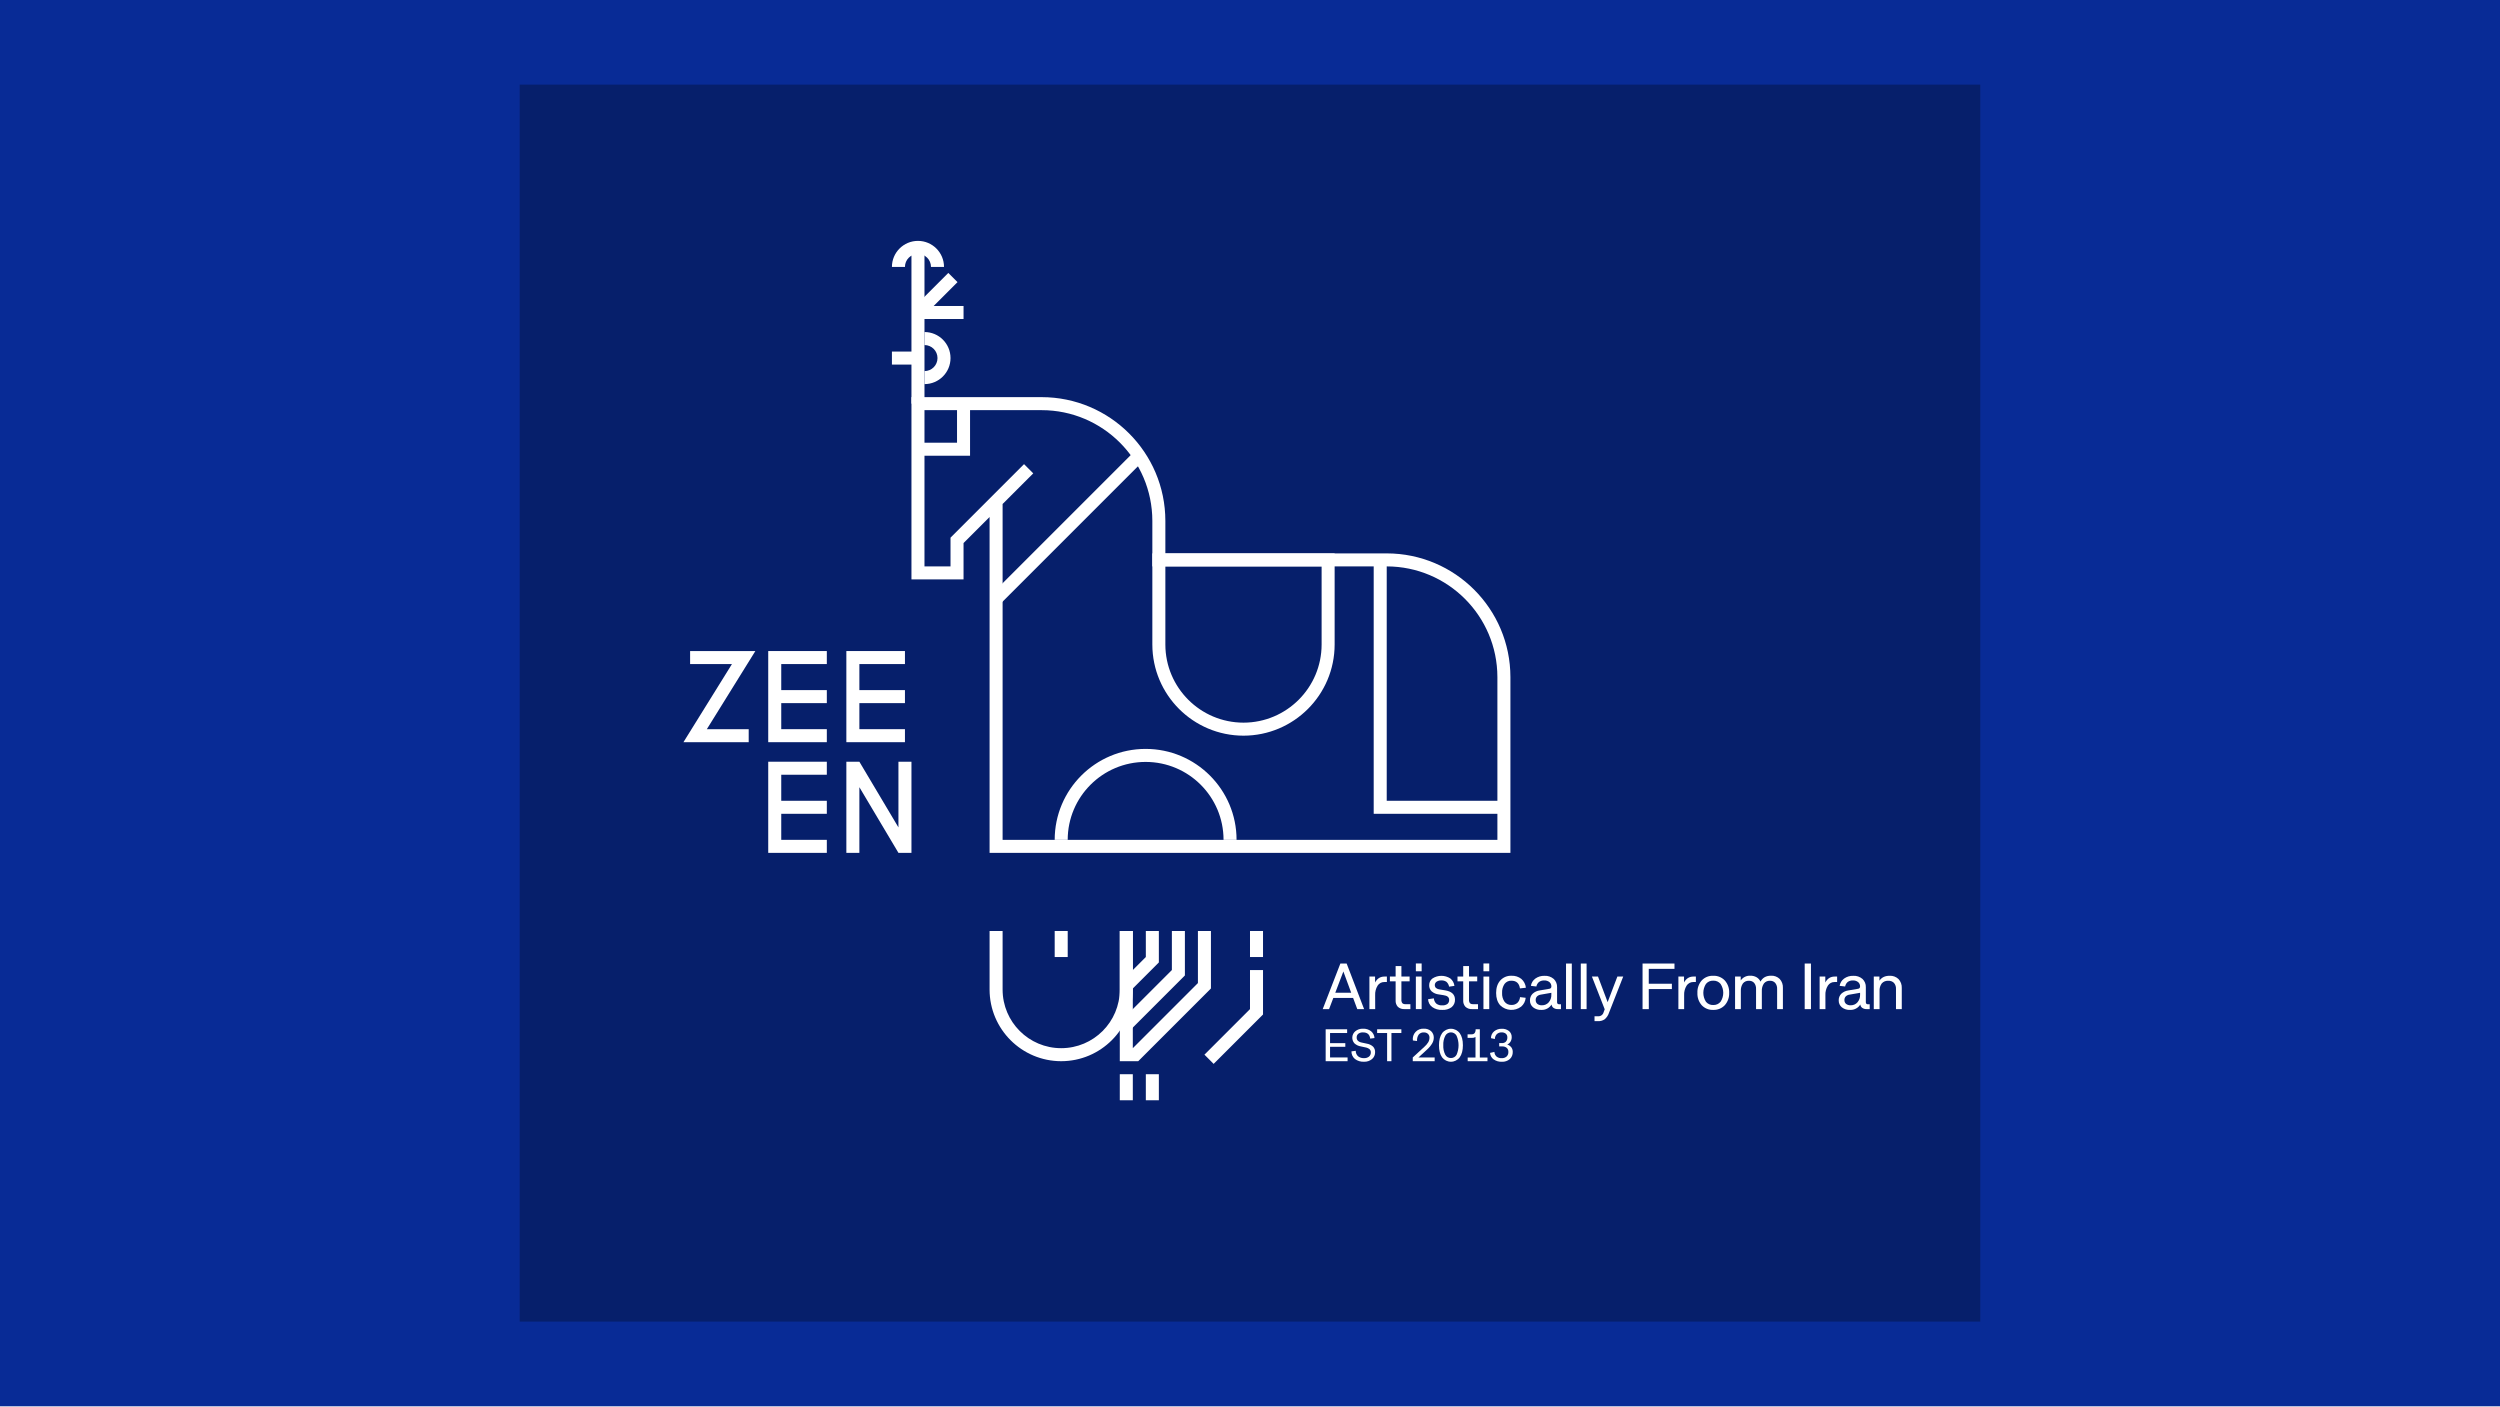
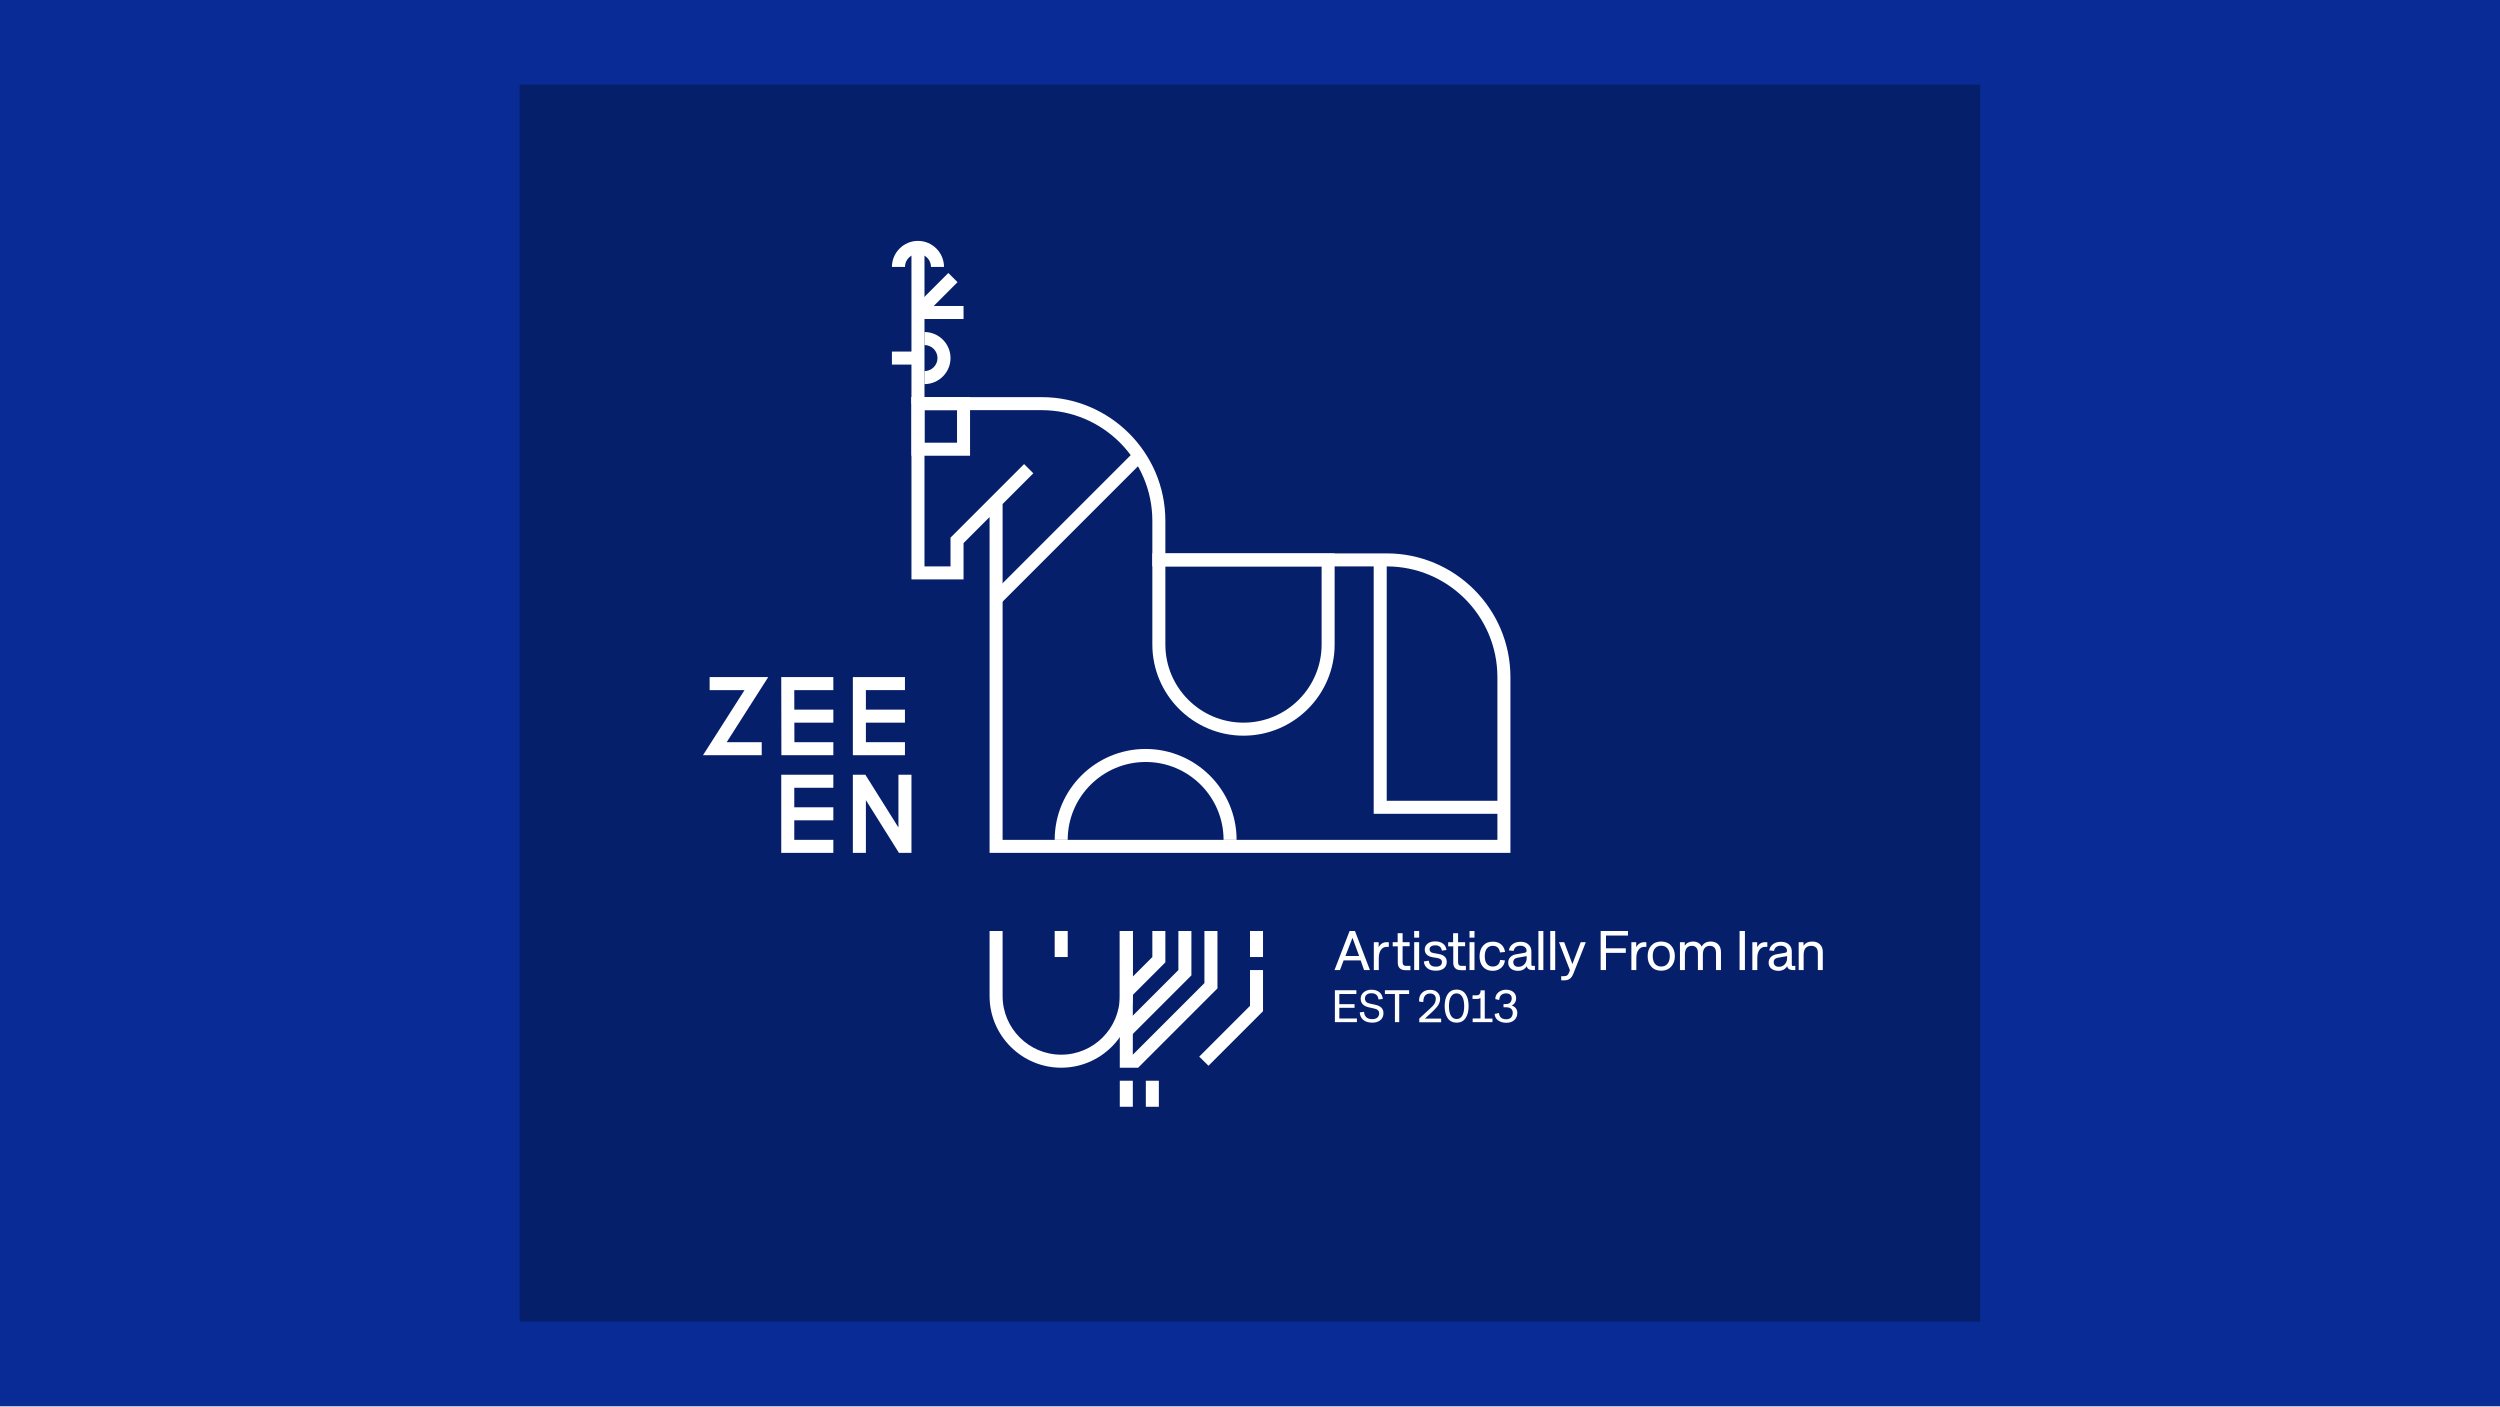
- <svg xmlns="http://www.w3.org/2000/svg" viewBox="0 0 1920 1080">
-   <defs>
-     <style>.cls-1{fill:#082b96;}.cls-2{fill:#061f6b;}.cls-3{fill:#fff;}</style>
-   </defs>
-   <g id="Background">
-     <rect class="cls-1" width="1920" height="1080" />
+ <svg xmlns="http://www.w3.org/2000/svg" version="1.1" x="0px" y="0px" viewBox="0 0 1920 1080" style="enable-background:new 0 0 1920 1080;" xml:space="preserve">
+   <style type="text/css">
+ 	.st0{fill:#082B96;}
+ 	.st1{fill:#061F6B;}
+ 	.st2{fill:#FFFFFF;}
+ 	.st3{fill:#FFFFFF;stroke:#000000;stroke-width:28.137;stroke-miterlimit:10;}
+ </style>
+   <g id="Layer_1">
+     <g id="Background">
+       <rect class="st0" width="1920" height="1080" />
+     </g>
+     <g id="Graphics">
+       <rect x="399.1" y="65" class="st1" width="1121.7" height="950" />
+       <g>
+         <g>
+           <g>
+             <path class="st2" d="M1045,737.6h-13.1l-2.8,7.4h-4.2l11.6-30h4.1l11.5,30h-4.5L1045,737.6z M1033.3,734.2h10.5l-5.1-14       L1033.3,734.2z" />
+             <path class="st2" d="M1058.9,745h-3.8v-21.4h3.7v3.9c1.4-2.6,3.4-3.9,6.1-3.9h1.7v3.6h-1.7c-1.8,0-3.3,0.8-4.4,2.4       s-1.6,3.7-1.6,6.4V745z" />
+             <path class="st2" d="M1069.6,726.7v-3.1h3.8v-6.9h3.8v6.9h5.4v3.1h-5.4v12c0,1.1,0.2,1.9,0.6,2.4c0.4,0.4,1.1,0.7,2.1,0.7h3.3       v3.3h-3.8c-1.9,0-3.4-0.5-4.4-1.5c-1-1-1.5-2.4-1.5-4.3v-12.5H1069.6z" />
+             <path class="st2" d="M1089.9,720.1h-3.8V715h3.8V720.1z M1089.9,745h-3.8v-21.4h3.8V745z" />
+             <path class="st2" d="M1102.8,745.5c-2.8,0-5-0.6-6.6-1.9c-1.6-1.3-2.5-3-2.7-5.2l3.8-0.6c0.2,1.6,0.7,2.7,1.6,3.5       c0.9,0.8,2.2,1.1,3.9,1.1c1.5,0,2.6-0.3,3.4-0.9c0.8-0.6,1.2-1.5,1.2-2.7c0-1.7-1.3-2.7-3.8-3.1l-3.1-0.5c-2.1-0.3-3.6-1-4.7-2       s-1.6-2.4-1.6-4c0-1.8,0.7-3.3,2.2-4.5c1.5-1.2,3.4-1.7,5.9-1.7c2.5,0,4.4,0.6,5.9,1.7c1.5,1.1,2.4,2.8,2.7,4.9l-3.5,0.5       c-0.3-1.5-0.9-2.5-1.7-3.1c-0.8-0.6-1.9-1-3.4-1c-1.3,0-2.4,0.3-3.2,0.8c-0.8,0.6-1.2,1.3-1.2,2.2c0,0.8,0.3,1.5,0.8,2       s1.4,0.8,2.5,1l3.4,0.6c4.3,0.7,6.5,2.7,6.5,6.1c0,2.1-0.7,3.7-2.2,5C1107.4,744.9,1105.3,745.5,1102.8,745.5z" />
+             <path class="st2" d="M1112.2,726.7v-3.1h3.8v-6.9h3.8v6.9h5.4v3.1h-5.4v12c0,1.1,0.2,1.9,0.6,2.4c0.4,0.4,1.1,0.7,2.1,0.7h3.3       v3.3h-3.8c-1.9,0-3.4-0.5-4.4-1.5c-1-1-1.5-2.4-1.5-4.3v-12.5H1112.2z" />
+             <path class="st2" d="M1132.4,720.1h-3.8V715h3.8V720.1z M1132.4,745h-3.8v-21.4h3.8V745z" />
+             <path class="st2" d="M1146.4,742.3c1.6,0,2.9-0.4,3.9-1.3c1-0.9,1.6-2.2,1.8-3.8l3.7,0.4c-0.3,2.4-1.3,4.4-3,5.8       s-3.8,2.2-6.4,2.2c-3.1,0-5.6-1-7.4-3c-1.8-2-2.7-4.7-2.7-8.1c0-3.4,0.9-6.2,2.7-8.2c1.9-2.1,4.3-3.1,7.4-3.1       c2.7,0,4.8,0.7,6.5,2.1c1.6,1.4,2.6,3.3,3,5.8l-3.9,0.4c-0.5-3.4-2.4-5.1-5.6-5.1c-1.9,0-3.4,0.7-4.5,2.1       c-1.1,1.4-1.6,3.4-1.6,5.9c0,2.5,0.5,4.4,1.6,5.8C1143,741.6,1144.5,742.3,1146.4,742.3z" />
+             <path class="st2" d="M1177.8,741.8h1v3.2h-2.1c-1.1,0-2.1-0.3-2.8-0.8c-0.8-0.5-1.2-1.3-1.3-2.2c-1.5,2.4-3.8,3.6-6.8,3.6       c-2.2,0-4-0.6-5.4-1.7c-1.4-1.2-2.1-2.7-2.1-4.5c0-1.8,0.6-3.2,1.7-4.4c1.1-1.1,2.7-1.9,4.8-2.2l6.3-1.1       c0.9-0.2,1.3-0.7,1.3-1.5c0-1.2-0.4-2.1-1.3-2.8c-0.8-0.7-2-1.1-3.4-1.1s-2.6,0.3-3.5,1c-0.8,0.6-1.4,1.6-1.8,3l-3.6-0.4       c0.3-2,1.3-3.6,2.9-4.8s3.6-1.8,6.1-1.8c2.6,0,4.6,0.7,6.1,2.1c1.5,1.4,2.2,3.2,2.2,5.5v9.6c0,0.6,0.1,1,0.4,1.3       C1176.8,741.7,1177.2,741.8,1177.8,741.8z M1162.2,739c0,1.1,0.4,1.9,1.1,2.6s1.7,0.9,3,0.9c1.8,0,3.3-0.7,4.5-2       c1.2-1.3,1.7-3,1.7-5v-1.2l-6.9,1.2c-1.1,0.2-2,0.6-2.6,1.2C1162.5,737.2,1162.2,738,1162.2,739z" />
+             <path class="st2" d="M1185.3,745h-3.8v-30h3.8V745z" />
+             <path class="st2" d="M1194.4,745h-3.8v-30h3.8V745z" />
+             <path class="st2" d="M1205,747l0.7-1.9l-8.4-21.5h4l6.3,16.8l6.4-16.8h3.9l-9.4,23.8c-0.8,2.1-1.8,3.5-2.9,4.3       c-1.1,0.8-2.5,1.2-4.4,1.2h-2.2v-3.2h2.2c1,0,1.8-0.2,2.4-0.6C1204.1,748.7,1204.6,748,1205,747z" />
+             <path class="st2" d="M1233.4,745h-4.1v-30h21v3.5h-16.9v9.8h15.2v3.5h-15.2V745z" />
+             <path class="st2" d="M1256.7,745h-3.8v-21.4h3.7v3.9c1.4-2.6,3.4-3.9,6.1-3.9h1.7v3.6h-1.7c-1.8,0-3.3,0.8-4.4,2.4       s-1.6,3.7-1.6,6.4V745z" />
+             <path class="st2" d="M1265.4,734.3c0-3.4,0.9-6.1,2.8-8.1c1.9-2.1,4.4-3.1,7.6-3.1c3.1,0,5.7,1,7.6,3.1c1.9,2,2.9,4.8,2.9,8.1       c0,3.3-1,6.1-2.9,8.1c-1.9,2.1-4.5,3.1-7.6,3.1c-3.2,0-5.7-1-7.6-3.1C1266.3,740.4,1265.4,737.7,1265.4,734.3z M1280.6,740.2       c1.2-1.4,1.8-3.4,1.8-5.9c0-2.5-0.6-4.4-1.8-5.9c-1.2-1.4-2.8-2.1-4.8-2.1c-2,0-3.6,0.7-4.8,2.1c-1.2,1.4-1.7,3.4-1.7,5.9       c0,2.5,0.6,4.5,1.7,5.9c1.2,1.4,2.8,2.1,4.8,2.1S1279.5,741.6,1280.6,740.2z" />
+             <path class="st2" d="M1307.8,733.2V745h-3.8v-13.2c0-1.7-0.4-3.1-1.2-4s-2-1.4-3.4-1.4c-1.7,0-3.1,0.6-4,1.7       c-0.9,1.2-1.4,2.9-1.4,5.1V745h-3.8v-21.4h3.7v2.6c1.5-2.1,3.6-3.1,6.3-3.1c1.6,0,2.9,0.3,4.1,1c1.2,0.7,2,1.6,2.6,2.9       c1.4-2.6,3.7-3.9,6.9-3.9c2.5,0,4.4,0.7,5.8,2.2c1.4,1.4,2.1,3.4,2.1,5.9V745h-3.8v-13.2c0-1.7-0.4-3.1-1.2-4       c-0.8-0.9-2-1.4-3.5-1.4c-1.7,0-3.1,0.6-4,1.7C1308.2,729.3,1307.8,731,1307.8,733.2z" />
+             <path class="st2" d="M1340.1,745h-4.1v-30h4.1V745z" />
+             <path class="st2" d="M1349.6,745h-3.8v-21.4h3.7v3.9c1.4-2.6,3.4-3.9,6.1-3.9h1.7v3.6h-1.7c-1.8,0-3.3,0.8-4.4,2.4       s-1.6,3.7-1.6,6.4V745z" />
+             <path class="st2" d="M1377.8,741.8h1v3.2h-2.1c-1.1,0-2.1-0.3-2.8-0.8c-0.8-0.5-1.2-1.3-1.3-2.2c-1.5,2.4-3.8,3.6-6.8,3.6       c-2.2,0-4-0.6-5.4-1.7s-2.1-2.7-2.1-4.5c0-1.8,0.6-3.2,1.7-4.4c1.1-1.1,2.7-1.9,4.8-2.2l6.3-1.1c0.9-0.2,1.3-0.7,1.3-1.5       c0-1.2-0.4-2.1-1.3-2.8c-0.8-0.7-2-1.1-3.4-1.1c-1.4,0-2.6,0.3-3.5,1c-0.9,0.6-1.4,1.6-1.8,3l-3.6-0.4c0.3-2,1.3-3.6,2.9-4.8       s3.6-1.8,6.1-1.8c2.6,0,4.6,0.7,6.1,2.1c1.5,1.4,2.2,3.2,2.2,5.5v9.6c0,0.6,0.1,1,0.4,1.3S1377.2,741.8,1377.8,741.8z        M1362.2,739c0,1.1,0.4,1.9,1.1,2.6c0.7,0.6,1.7,0.9,3,0.9c1.8,0,3.3-0.7,4.5-2c1.2-1.3,1.7-3,1.7-5v-1.2l-6.9,1.2       c-1.1,0.2-2,0.6-2.6,1.2C1362.4,737.2,1362.2,738,1362.2,739z" />
+             <path class="st2" d="M1399.9,731.1V745h-3.8v-13.2c0-1.7-0.4-3.1-1.3-4c-0.9-0.9-2.1-1.4-3.8-1.4c-1.9,0-3.3,0.6-4.3,1.7       c-1,1.2-1.5,2.9-1.5,5.1V745h-3.8v-21.4h3.7v2.7c1.5-2.1,3.7-3.2,6.7-3.2c2.5,0,4.5,0.7,5.9,2.2       C1399.2,726.7,1399.9,728.6,1399.9,731.1z" />
+             <path class="st2" d="M1042,785h-16.8v-24.5h16.5v2.9h-13.1v7.8h11.7v2.8h-11.7v8.2h13.5V785z" />
+             <path class="st2" d="M1054,785.4c-3,0-5.3-0.7-7-2.1c-1.7-1.5-2.6-3.4-2.7-5.8l3.3-0.4c0.1,1.8,0.7,3.2,1.8,4.2       s2.6,1.4,4.6,1.4c1.6,0,2.9-0.4,3.8-1.2c0.9-0.8,1.4-1.9,1.4-3.2c0-1.1-0.3-1.9-1-2.5c-0.6-0.6-1.8-1.1-3.4-1.4l-3.3-0.7       c-2.2-0.5-3.9-1.3-4.9-2.4c-1.1-1.1-1.6-2.6-1.6-4.4c0-1.9,0.8-3.5,2.3-4.8c1.5-1.3,3.5-2,5.9-2c2.6,0,4.6,0.6,6.2,1.9       c1.5,1.3,2.4,3,2.6,5.2l-3.3,0.4c-0.4-3.2-2.2-4.8-5.5-4.8c-1.6,0-2.8,0.4-3.6,1.1c-0.9,0.7-1.3,1.7-1.3,2.9       c0,1.1,0.3,1.9,0.9,2.6c0.6,0.6,1.6,1.1,3,1.4l3.8,0.8c2.2,0.5,3.8,1.2,4.9,2.3s1.6,2.5,1.6,4.3c0,2.1-0.8,3.9-2.3,5.2       C1058.7,784.7,1056.6,785.4,1054,785.4z" />
+             <path class="st2" d="M1063.6,760.5h18.6v2.9h-7.6V785h-3.3v-21.6h-7.7V760.5z" />
+             <path class="st2" d="M1102.7,767c0-1.2-0.4-2.2-1.2-2.9c-0.8-0.7-1.8-1.1-3.1-1.1c-1.8,0-3.1,0.6-4,1.7s-1.3,2.8-1.3,4.9       l-3.2-0.4c-0.2-2.8,0.5-5,2.1-6.6c1.6-1.6,3.7-2.4,6.3-2.4c2.4,0,4.2,0.6,5.6,1.9c1.4,1.3,2.1,3,2.1,5c0,1.5-0.4,3-1.2,4.4       c-0.8,1.5-2.2,3-4,4.8l-6.5,6h12.5v2.8h-16.8v-2.9l8.8-8.1c1.5-1.3,2.5-2.5,3.1-3.6C1102.4,769.4,1102.7,768.2,1102.7,767z" />
+             <path class="st2" d="M1109.5,772.7c0-3.9,0.8-7,2.4-9.3c1.6-2.3,3.9-3.4,6.8-3.4c2.9,0,5.2,1.1,6.8,3.4       c1.6,2.2,2.4,5.3,2.4,9.3c0,3.9-0.8,7-2.4,9.3c-1.6,2.3-3.9,3.4-6.8,3.4c-2.9,0-5.2-1.1-6.8-3.3       C1110.3,779.8,1109.5,776.7,1109.5,772.7z M1123,780.1c1-1.7,1.5-4.2,1.5-7.3c0-3.2-0.5-5.6-1.5-7.3s-2.5-2.6-4.4-2.6       c-1.8,0-3.3,0.9-4.3,2.6s-1.5,4.2-1.5,7.2c0,3.2,0.5,5.6,1.5,7.3c1,1.7,2.5,2.6,4.3,2.6C1120.6,782.6,1122,781.8,1123,780.1z" />
+             <path class="st2" d="M1146.2,785H1131v-2.8h6v-15.7c-0.7,0.4-1.6,0.7-2.8,0.7h-3.3v-2.8h3.1c1,0,1.8-0.3,2.3-0.9       c0.5-0.6,0.8-1.6,0.8-2.9h3.2v21.7h5.9V785z" />
+             <path class="st2" d="M1161.8,777.8c0-1.3-0.4-2.3-1.3-3.1c-0.8-0.7-2-1.1-3.6-1.1h-2.2v-2.5h2.1c1.3,0,2.3-0.4,3.1-1.2       c0.7-0.8,1.1-1.9,1.1-3.2c0-1.2-0.4-2.1-1.2-2.8c-0.8-0.7-1.9-1-3.2-1c-1.5,0-2.8,0.5-3.7,1.3c-0.9,0.9-1.4,2.2-1.5,3.8l-3-0.7       c0-2.1,0.8-3.9,2.4-5.2c1.6-1.3,3.5-2,5.9-2c2.3,0,4.2,0.6,5.6,1.8s2.1,2.7,2.1,4.7c0,1.3-0.3,2.4-0.9,3.4       c-0.6,1-1.4,1.7-2.5,2.2c1.4,0.5,2.4,1.2,3.2,2.2c0.7,1,1.1,2.1,1.1,3.5c0,2.3-0.8,4.1-2.3,5.5c-1.5,1.4-3.6,2.1-6.1,2.1       c-2.5,0-4.6-0.6-6.3-1.8c-1.7-1.2-2.6-2.9-2.7-5l3.3-0.7c0.1,1.5,0.7,2.7,1.6,3.6c1,0.8,2.3,1.2,3.9,1.2c1.6,0,2.9-0.4,3.8-1.3       C1161.3,780.5,1161.8,779.3,1161.8,777.8z" />
+           </g>
+         </g>
+         <path class="st3" d="M997,716.5" />
+         <g>
+           <rect x="700" y="190" class="st2" width="10" height="120" />
+           <rect x="705" y="235" class="st2" width="35" height="10" />
+           <rect x="699.4" y="221.6" transform="matrix(0.7071 -0.7071 0.7071 0.7071 50.2101 574.3619)" class="st2" width="38" height="10" />
+           <rect x="685" y="270" class="st2" width="17.2" height="10" />
+           <path class="st2" d="M710,295v-10c5.5,0,10-4.5,10-10s-4.5-10-10-10v-10c11,0,20,9,20,20C730,286,721,295,710,295z" />
+           <path class="st2" d="M725,205h-10c0-5.5-4.5-10-10-10s-10,4.5-10,10h-10c0-11,9-20,20-20C716,185,725,194,725,205z" />
+           <path class="st2" d="M949.7,645h-10c0-33-26.8-59.8-59.8-59.8S820,612,820,645h-10c0-38.5,31.3-69.8,69.8-69.8      S949.7,606.5,949.7,645z" />
+           <rect x="742.2" y="400" transform="matrix(0.7071 -0.7071 0.7071 0.7071 -46.2055 698.4467)" class="st2" width="155.6" height="10" />
+           <path class="st2" d="M1160,655H760V397.1l-20,20V445h-40V305h100c52.4,0,95,42.6,95,95v25h170c52.4,0,95,42.6,95,95V655z       M770,645h380V520c0-46.9-38.1-85-85-85H885v-35c0-46.9-38.1-85-85-85h-90v120h20v-22.1l56.5-56.5l7.1,7.1L770,387.1V645z" />
+           <polygon class="st2" points="1155,625 1055,625 1055,430 1065,430 1065,615 1155,615     " />
+           <path class="st2" d="M955,565c-38.6,0-70-31.4-70-70v-70h140v70C1025,533.6,993.6,565,955,565z M895,435v60      c0,33.1,26.9,60,60,60c33.1,0,60-26.9,60-60v-60H895z" />
+           <path class="st2" d="M745,350h-45v-45h45V350z M710,340h25v-25h-25V340z" />
+         </g>
+         <g>
+           <polygon class="st2" points="585,580 539.9,580 571.8,530 545,530 545,520 590,520 558.1,570 585,570     " />
+           <polygon class="st2" points="640,580 600.1,580 600,520 640,520 640,530 610,530 610.1,570 640,570     " />
+           <rect x="605" y="545" class="st2" width="35" height="10" />
+           <polygon class="st2" points="695,580 655,580 655,520 695,520 695,530 665,530 665,570 695,570     " />
+           <rect x="660" y="545" class="st2" width="35" height="10" />
+           <polygon class="st2" points="640,655 600,655 600,595 640,595 640,605 610,605 610,645 640,645     " />
+           <rect x="605" y="620" class="st2" width="35" height="10" />
+           <polygon class="st2" points="700,655 690.4,655 665,614.5 665,655 655,655 655,595 664.6,595 690,635.5 690,595 700,595     " />
+         </g>
+         <g>
+           <path class="st2" d="M815,820c-30.3,0-55-24.7-55-55v-50h10v50c0,24.8,20.2,45,45,45s45-20.2,45-45v-50h10v50      C870,795.3,845.3,820,815,820z" />
+           <g>
+             <polygon class="st2" points="928.1,818.5 921,811.5 960,772.5 960,745 970,745 970,776.6      " />
+           </g>
+           <rect x="810" y="715" class="st2" width="10" height="20" />
+           <rect x="960" y="715" class="st2" width="10" height="20" />
+           <rect x="860" y="830" class="st2" width="10" height="20" />
+           <rect x="880" y="830" class="st2" width="10" height="20" />
+           <polygon class="st2" points="868.5,765.6 861.5,758.5 885,735 885,715 895,715 895,739.1     " />
+           <polygon class="st2" points="868.5,795.6 861.5,788.5 905,745 905,715 915,715 915,749.1     " />
+           <polygon class="st2" points="874.1,820 860,820 860,715 870,715 870,810 925,755 925,715 935,715 935,759.1     " />
+         </g>
+       </g>
+     </g>
  </g>
-   <g id="Graphics">
-     <rect class="cls-2" x="399.13" y="65" width="1121.73" height="950" />
-     <rect class="cls-3" x="700" y="190" width="10" height="120" />
-     <rect class="cls-3" x="705" y="235" width="35" height="10" />
-     <rect class="cls-3" x="699.44" y="221.58" width="37.97" height="10" transform="translate(50.2 574.35) rotate(-45)" />
-     <rect class="cls-3" x="685" y="270" width="17.19" height="10" />
-     <path class="cls-3" d="M710,295V285a10,10,0,0,0,0-20V255a20,20,0,0,1,0,40Z" />
-     <path class="cls-3" d="M725,205H715a10,10,0,0,0-20,0H685a20,20,0,0,1,40,0Z" />
-     <path class="cls-3" d="M949.68,645h-10A59.84,59.84,0,1,0,820,645H810a69.84,69.84,0,1,1,139.68,0Z" />
-     <rect class="cls-3" x="742.22" y="400" width="155.56" height="10" transform="translate(-46.21 698.43) rotate(-45)" />
-     <path class="cls-3" d="M1160,655H760V397.07l-20,20V445H700V305H800a95.11,95.11,0,0,1,95,95v25h170a95.11,95.11,0,0,1,95,95ZM770,645h380V520a85.1,85.1,0,0,0-85-85H885V400a85.1,85.1,0,0,0-85-85H710V435h20V412.93l56.46-56.47,7.08,7.08L770,387.07Z" />
-     <polygon class="cls-3" points="1155 625 1055 625 1055 430 1065 430 1065 615 1155 615 1155 625" />
-     <path class="cls-3" d="M955,565a70.08,70.08,0,0,1-70-70V425h140v70A70.08,70.08,0,0,1,955,565ZM895,435v60a60.07,60.07,0,0,0,60,60h0a60.07,60.07,0,0,0,60-60V435Z" />
-     <polygon class="cls-3" points="745 350 705 350 705 340 735 340 735 310 745 310 745 350" />
-     <path class="cls-3" d="M815,815a55.06,55.06,0,0,1-55-55V715h10v45a45,45,0,0,0,90,0V715h10v45A55.06,55.06,0,0,1,815,815Z" />
-     <polygon class="cls-3" points="932.07 817.07 925 810 960 775 960 745 970 745 970 779.14 932.07 817.07" />
-     <rect class="cls-3" x="810" y="715" width="10" height="20" />
-     <rect class="cls-3" x="960" y="715" width="10" height="20" />
-     <rect class="cls-3" x="860" y="825" width="10" height="20" />
-     <rect class="cls-3" x="880" y="825" width="10" height="20" />
-     <polygon class="cls-3" points="868.54 760.61 861.46 753.53 880 735 880 715 890 715 890 739.14 868.54 760.61" />
-     <polygon class="cls-3" points="868.54 790.61 861.46 783.53 900 745 900 715 910 715 910 749.14 868.54 790.61" />
-     <polygon class="cls-3" points="874.14 815 860 815 860 715 870 715 870 805 920 755 920 715 930 715 930 759.14 874.14 815" />
-     <polygon class="cls-3" points="575 570 524.88 570 562.14 510 530 510 530 500 580.12 500 542.86 560 575 560 575 570" />
-     <polygon class="cls-3" points="635 570 590 570 590 500 635 500 635 510 600 510 600 560 635 560 635 570" />
-     <rect class="cls-3" x="595" y="530" width="40" height="10" />
-     <polygon class="cls-3" points="695 570 650 570 650 500 695 500 695 510 660 510 660 560 695 560 695 570" />
-     <rect class="cls-3" x="655" y="530" width="40" height="10" />
-     <polygon class="cls-3" points="635 655 590 655 590 585 635 585 635 595 600 595 600 645 635 645 635 655" />
-     <rect class="cls-3" x="595" y="615" width="40" height="10" />
-     <polygon class="cls-3" points="700 655 690.01 655 660 604.56 660 655 650 655 650 585 660 585 690 635.43 690 585 700 585 700 655" />
-     <path class="cls-3" d="M1039.19,766.4H1024l-3.27,8.6h-4.88l13.55-35h4.83l13.4,35h-5.25Zm-13.69-4h12.21l-6-16.31Z" />
-     <path class="cls-3" d="M1056.15,775h-4.44V750h4.34v4.54c1.63-3,4-4.54,7.16-4.54h1.92v4.2h-2a5.92,5.92,0,0,0-5.11,2.74,12.87,12.87,0,0,0-1.9,7.41Z" />
-     <path class="cls-3" d="M1067.44,753.66V750h4.4v-8.06h4.44V750h6.3v3.66h-6.3v14a4.15,4.15,0,0,0,.7,2.76,3.09,3.09,0,0,0,2.4.78h3.81V775h-4.49a7,7,0,0,1-5.11-1.73,6.68,6.68,0,0,1-1.75-5v-14.6Z" />
-     <path class="cls-3" d="M1091.82,745.94h-4.44v-6h4.44Zm0,29.06h-4.44V750h4.44Z" />
-     <path class="cls-3" d="M1107.6,775.61a12.17,12.17,0,0,1-7.71-2.23,8,8,0,0,1-3.13-6l4.45-.65a6.09,6.09,0,0,0,1.89,4.07,6.75,6.75,0,0,0,4.5,1.32,6.3,6.3,0,0,0,4-1.07,3.83,3.83,0,0,0,1.35-3.18q0-3-4.39-3.59l-3.59-.56a9.9,9.9,0,0,1-5.48-2.37,6.17,6.17,0,0,1-1.89-4.68,6.35,6.35,0,0,1,2.56-5.23,12.67,12.67,0,0,1,13.68,0,8.66,8.66,0,0,1,3.16,5.72l-4.1.59a6.41,6.41,0,0,0-2-3.68,6.22,6.22,0,0,0-3.94-1.11,6.15,6.15,0,0,0-3.69,1,3.18,3.18,0,0,0-.43,4.82,5.73,5.73,0,0,0,3,1.14l4,.66q7.59,1.23,7.59,7.16a7.15,7.15,0,0,1-2.61,5.8A10.86,10.86,0,0,1,1107.6,775.61Z" />
-     <path class="cls-3" d="M1119.36,753.66V750h4.39v-8.06h4.45V750h6.3v3.66h-6.3v14a4.21,4.21,0,0,0,.69,2.76,3.13,3.13,0,0,0,2.41.78h3.81V775h-4.5a7,7,0,0,1-5.1-1.73,6.69,6.69,0,0,1-1.76-5v-14.6Z" />
-     <path class="cls-3" d="M1143.74,745.94h-4.45v-6h4.45Zm0,29.06h-4.45V750h4.45Z" />
-     <path class="cls-3" d="M1160.82,771.8a6.39,6.39,0,0,0,4.51-1.58,6.89,6.89,0,0,0,2.05-4.43l4.35.51a10,10,0,0,1-3.46,6.78,12.32,12.32,0,0,1-16.1-1q-3.15-3.51-3.15-9.5t3.2-9.59a11,11,0,0,1,8.6-3.61,11.42,11.42,0,0,1,7.56,2.4,10.34,10.34,0,0,1,3.5,6.8l-4.55.51q-.9-5.91-6.56-5.91a6.27,6.27,0,0,0-5.28,2.47,11.24,11.24,0,0,0-1.88,6.93,10.74,10.74,0,0,0,1.9,6.78A6.34,6.34,0,0,0,1160.82,771.8Z" />
-     <path class="cls-3" d="M1197.62,771.29h1.2V775h-2.42a5.59,5.59,0,0,1-3.3-.94,3.52,3.52,0,0,1-1.49-2.6,8.75,8.75,0,0,1-7.91,4.15,9.35,9.35,0,0,1-6.29-2,6.58,6.58,0,0,1-2.4-5.26,7,7,0,0,1,2-5.12,9.92,9.92,0,0,1,5.59-2.6l7.3-1.24a1.69,1.69,0,0,0,1.56-1.81,4.2,4.2,0,0,0-1.47-3.31,5.88,5.88,0,0,0-4-1.28,6.47,6.47,0,0,0-4,1.14,5.94,5.94,0,0,0-2.05,3.5l-4.22-.49a8.55,8.55,0,0,1,3.4-5.59,11.4,11.4,0,0,1,7.07-2.12,10,10,0,0,1,7.07,2.39,8.26,8.26,0,0,1,2.57,6.37v11.26a2,2,0,0,0,.42,1.46A2,2,0,0,0,1197.62,771.29Zm-18.21-3.3a3.69,3.69,0,0,0,1.27,3,5.33,5.33,0,0,0,3.54,1.07,6.68,6.68,0,0,0,5.21-2.28,8.48,8.48,0,0,0,2-5.87v-1.44l-8,1.39a5.2,5.2,0,0,0-3,1.39A3.82,3.82,0,0,0,1179.41,768Z" />
-     <path class="cls-3" d="M1207.15,775h-4.44V740h4.44Z" />
-     <path class="cls-3" d="M1218.5,775h-4.45V740h4.45Z" />
-     <path class="cls-3" d="M1231.59,777.34l.83-2.2L1222.59,750h4.68l7.4,19.65,7.47-19.65h4.49l-10.91,27.8a10.82,10.82,0,0,1-3.39,5.06,8.5,8.5,0,0,1-5.16,1.39h-2.58v-3.76h2.58a4.11,4.11,0,0,0,4.42-3.15Z" />
-     <path class="cls-3" d="M1266.29,775h-4.81V740H1286v4.1h-19.75v11.4H1284v4.1h-17.75Z" />
-     <path class="cls-3" d="M1293.43,775H1289V750h4.34v4.54q2.45-4.54,7.16-4.54h1.93v4.2h-2a5.9,5.9,0,0,0-5.1,2.74,12.79,12.79,0,0,0-1.91,7.41Z" />
-     <path class="cls-3" d="M1303.61,762.5a13.52,13.52,0,0,1,3.29-9.5,11.46,11.46,0,0,1,8.86-3.61,11.61,11.61,0,0,1,8.89,3.61,13.32,13.32,0,0,1,3.35,9.5,13.47,13.47,0,0,1-3.35,9.49,11.62,11.62,0,0,1-8.89,3.62,11.47,11.47,0,0,1-8.86-3.62A13.5,13.5,0,0,1,1303.61,762.5Zm17.79,6.84a12.4,12.4,0,0,0,0-13.69,6.87,6.87,0,0,0-5.64-2.5,6.8,6.8,0,0,0-5.59,2.5,12.67,12.67,0,0,0,0,13.71,6.8,6.8,0,0,0,5.6,2.49A6.88,6.88,0,0,0,1321.4,769.34Z" />
-     <path class="cls-3" d="M1353.09,761.2V775h-4.44V759.59a7,7,0,0,0-1.43-4.69,5,5,0,0,0-4-1.66,5.56,5.56,0,0,0-4.65,2,9.4,9.4,0,0,0-1.6,5.92V775h-4.44V750h4.34v3a8.41,8.41,0,0,1,7.35-3.66,9.38,9.38,0,0,1,4.78,1.16,7.49,7.49,0,0,1,3.06,3.35q2.46-4.51,8.06-4.51a8.9,8.9,0,0,1,6.72,2.52,9.52,9.52,0,0,1,2.43,6.88V775h-4.44V759.59a6.94,6.94,0,0,0-1.44-4.69,5.08,5.08,0,0,0-4-1.66,5.54,5.54,0,0,0-4.65,2A9.4,9.4,0,0,0,1353.09,761.2Z" />
-     <path class="cls-3" d="M1390.82,775H1386V740h4.81Z" />
-     <path class="cls-3" d="M1401.93,775h-4.45V750h4.35v4.54q2.45-4.54,7.15-4.54h1.93v4.2h-2a5.91,5.91,0,0,0-5.1,2.74,12.79,12.79,0,0,0-1.9,7.41Z" />
-     <path class="cls-3" d="M1434.73,771.29h1.2V775h-2.42a5.58,5.58,0,0,1-3.29-.94,3.49,3.49,0,0,1-1.49-2.6,8.77,8.77,0,0,1-7.91,4.15,9.36,9.36,0,0,1-6.3-2,6.57,6.57,0,0,1-2.39-5.26,7,7,0,0,1,1.95-5.12,10,10,0,0,1,5.59-2.6l7.3-1.24a1.69,1.69,0,0,0,1.56-1.81,4.19,4.19,0,0,0-1.46-3.31,5.9,5.9,0,0,0-4-1.28,6.44,6.44,0,0,0-4,1.14,5.85,5.85,0,0,0-2,3.5l-4.23-.49a8.56,8.56,0,0,1,3.41-5.59,11.38,11.38,0,0,1,7.07-2.12,9.93,9.93,0,0,1,7.06,2.39,8.27,8.27,0,0,1,2.58,6.37v11.26a2.07,2.07,0,0,0,.41,1.46A2,2,0,0,0,1434.73,771.29Zm-18.21-3.3a3.69,3.69,0,0,0,1.27,3,5.36,5.36,0,0,0,3.54,1.07,6.67,6.67,0,0,0,5.21-2.28,8.48,8.48,0,0,0,2-5.87v-1.44l-8,1.39a5.17,5.17,0,0,0-3,1.39A3.83,3.83,0,0,0,1416.52,768Z" />
-     <path class="cls-3" d="M1460.56,758.79V775h-4.44V759.59a6.67,6.67,0,0,0-1.53-4.7,5.68,5.68,0,0,0-4.38-1.65,6.16,6.16,0,0,0-5,2,9,9,0,0,0-1.71,5.93V775h-4.44V750h4.34v3.15q2.57-3.76,7.79-3.76a9.21,9.21,0,0,1,6.86,2.52A9.39,9.39,0,0,1,1460.56,758.79Z" />
-     <path class="cls-3" d="M1034.94,815h-16.83V790.49h16.49v2.87h-13.12v7.78h11.72v2.8h-11.72v8.18h13.46Z" />
-     <path class="cls-3" d="M1047.57,815.42a10.74,10.74,0,0,1-7-2.13,7.41,7.41,0,0,1-2.66-5.85l3.29-.42a5.61,5.61,0,0,0,1.77,4.19,6.81,6.81,0,0,0,4.63,1.44,5.69,5.69,0,0,0,3.8-1.18,4,4,0,0,0,1.39-3.19,3.26,3.26,0,0,0-1-2.52,7.32,7.32,0,0,0-3.37-1.41l-3.26-.7a9.43,9.43,0,0,1-5-2.41,6.49,6.49,0,0,1,.67-9.2,8.78,8.78,0,0,1,5.95-2A9.44,9.44,0,0,1,1053,792a7.34,7.34,0,0,1,2.62,5.23l-3.31.41q-.58-4.76-5.47-4.75a5.61,5.61,0,0,0-3.63,1,3.49,3.49,0,0,0-1.29,2.86,3.44,3.44,0,0,0,.94,2.56,6,6,0,0,0,3,1.39l3.81.82a9.36,9.36,0,0,1,4.85,2.29,5.86,5.86,0,0,1,1.56,4.29,6.73,6.73,0,0,1-2.34,5.25A9.13,9.13,0,0,1,1047.57,815.42Z" />
-     <path class="cls-3" d="M1057.64,790.49h18.61v2.87h-7.62V815h-3.33V793.36h-7.66Z" />
-     <path class="cls-3" d="M1097.84,797a3.87,3.87,0,0,0-1.17-3,4.39,4.39,0,0,0-3.11-1.1,4.72,4.72,0,0,0-4,1.68,7.59,7.59,0,0,0-1.26,4.93l-3.21-.42a7.93,7.93,0,0,1,8.42-9.06,7.78,7.78,0,0,1,5.57,1.91,6.61,6.61,0,0,1,2.07,5,8.84,8.84,0,0,1-1.24,4.41,21.23,21.23,0,0,1-4,4.77l-6.54,6h12.45V815H1085v-2.88l8.81-8.08a15.4,15.4,0,0,0,3.09-3.6A7,7,0,0,0,1097.84,797Z" />
-     <path class="cls-3" d="M1105.14,802.74c0-3.91.81-7,2.41-9.28a8.45,8.45,0,0,1,13.52,0c1.63,2.22,2.44,5.32,2.44,9.28s-.81,7-2.44,9.28a8.47,8.47,0,0,1-13.53.05Q1105.14,808.73,1105.14,802.74Zm13.51,7.31a18.23,18.23,0,0,0,0-14.6,4.91,4.91,0,0,0-8.66,0,14.32,14.32,0,0,0-1.54,7.24,14.53,14.53,0,0,0,1.51,7.32,4.76,4.76,0,0,0,4.33,2.56A4.81,4.81,0,0,0,1118.65,810.05Z" />
-     <path class="cls-3" d="M1142.37,815h-15.19v-2.81h6V796.45a5.25,5.25,0,0,1-2.8.65h-3.28v-2.75h3.07a2.85,2.85,0,0,0,2.34-.93,4.53,4.53,0,0,0,.77-2.93h3.23v21.7h5.88Z" />
-     <path class="cls-3" d="M1158.43,807.82a3.84,3.84,0,0,0-1.27-3.08,5.27,5.27,0,0,0-3.57-1.09h-2.2V801.1h2.1a4,4,0,0,0,3.07-1.16,4.59,4.59,0,0,0,1.08-3.25,3.55,3.55,0,0,0-1.18-2.82,4.81,4.81,0,0,0-3.23-1,5.08,5.08,0,0,0-3.69,1.35,5.31,5.31,0,0,0-1.48,3.76l-3-.67a6.74,6.74,0,0,1,2.38-5.21,8.83,8.83,0,0,1,5.91-2,8.31,8.31,0,0,1,5.58,1.75,5.86,5.86,0,0,1,2.06,4.69,6.47,6.47,0,0,1-.9,3.42,5.58,5.58,0,0,1-2.53,2.24,6.32,6.32,0,0,1,3.15,2.17,5.76,5.76,0,0,1,1.08,3.5,7.08,7.08,0,0,1-2.27,5.51,8.77,8.77,0,0,1-6.12,2.06,10.36,10.36,0,0,1-6.3-1.83,6.67,6.67,0,0,1-2.74-5l3.34-.74a5.06,5.06,0,0,0,1.64,3.56,5.85,5.85,0,0,0,3.94,1.24,5.36,5.36,0,0,0,3.81-1.28A4.57,4.57,0,0,0,1158.43,807.82Z" />
-   </g>
+   <g id="Graphics_1_">
+ </g>
</svg>
